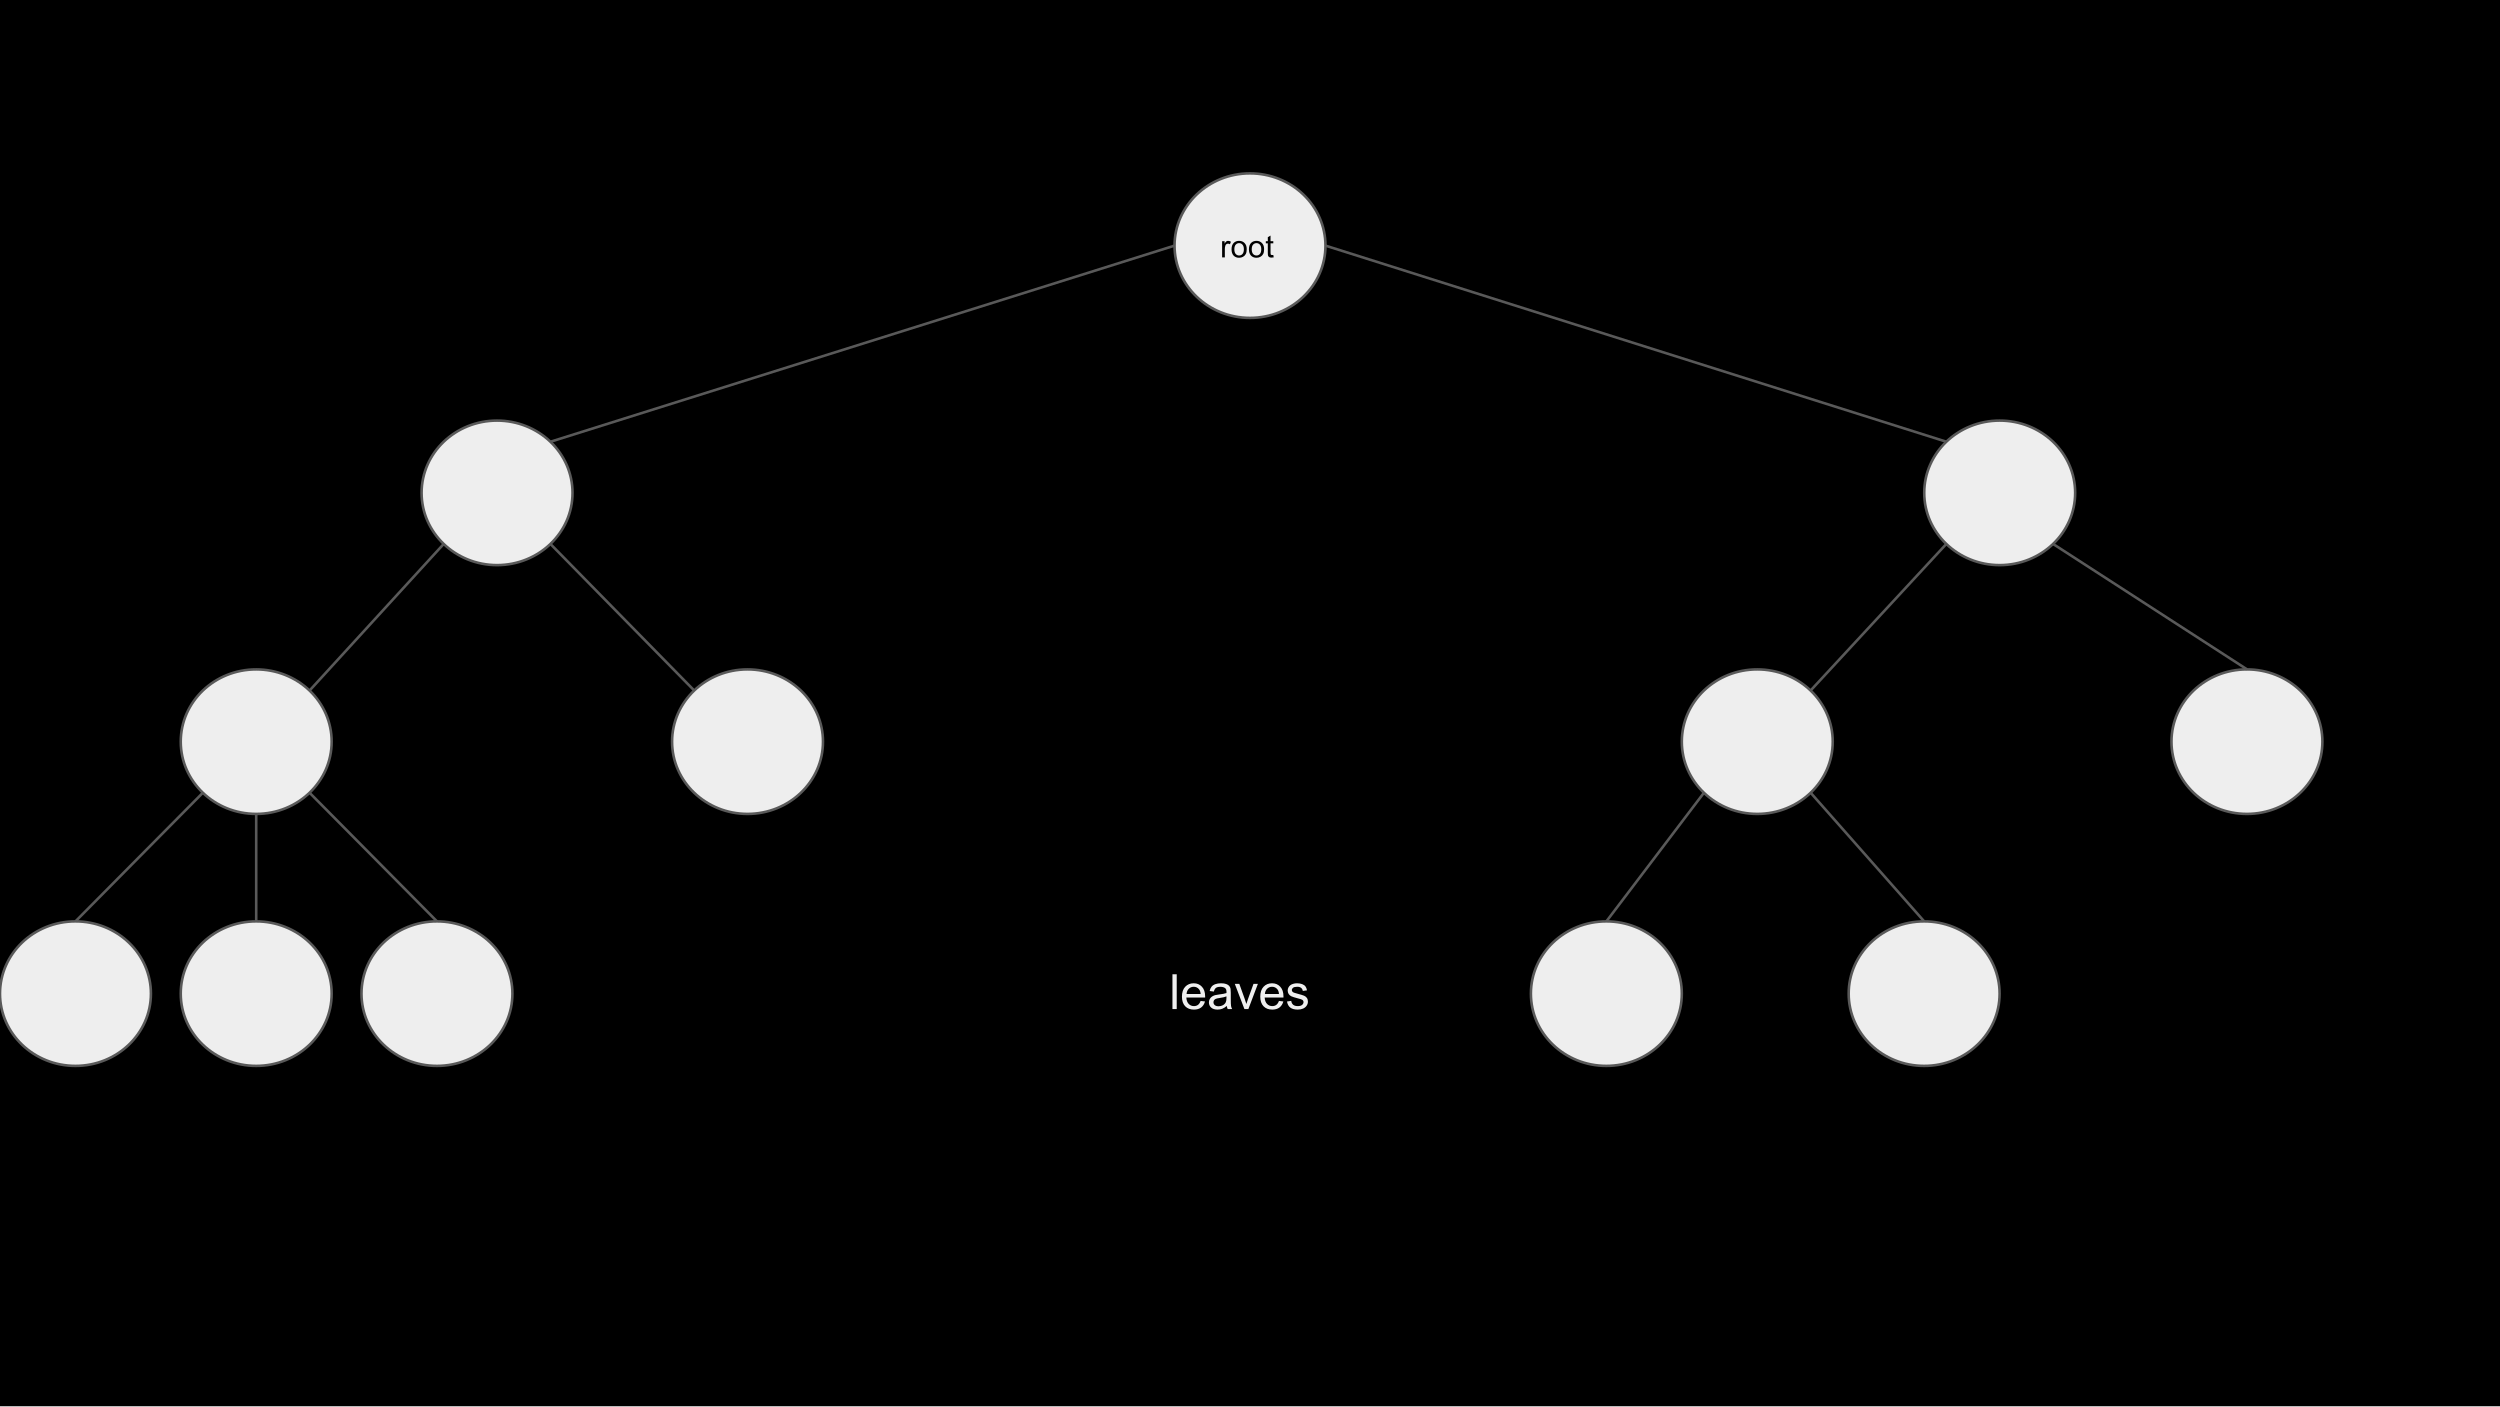
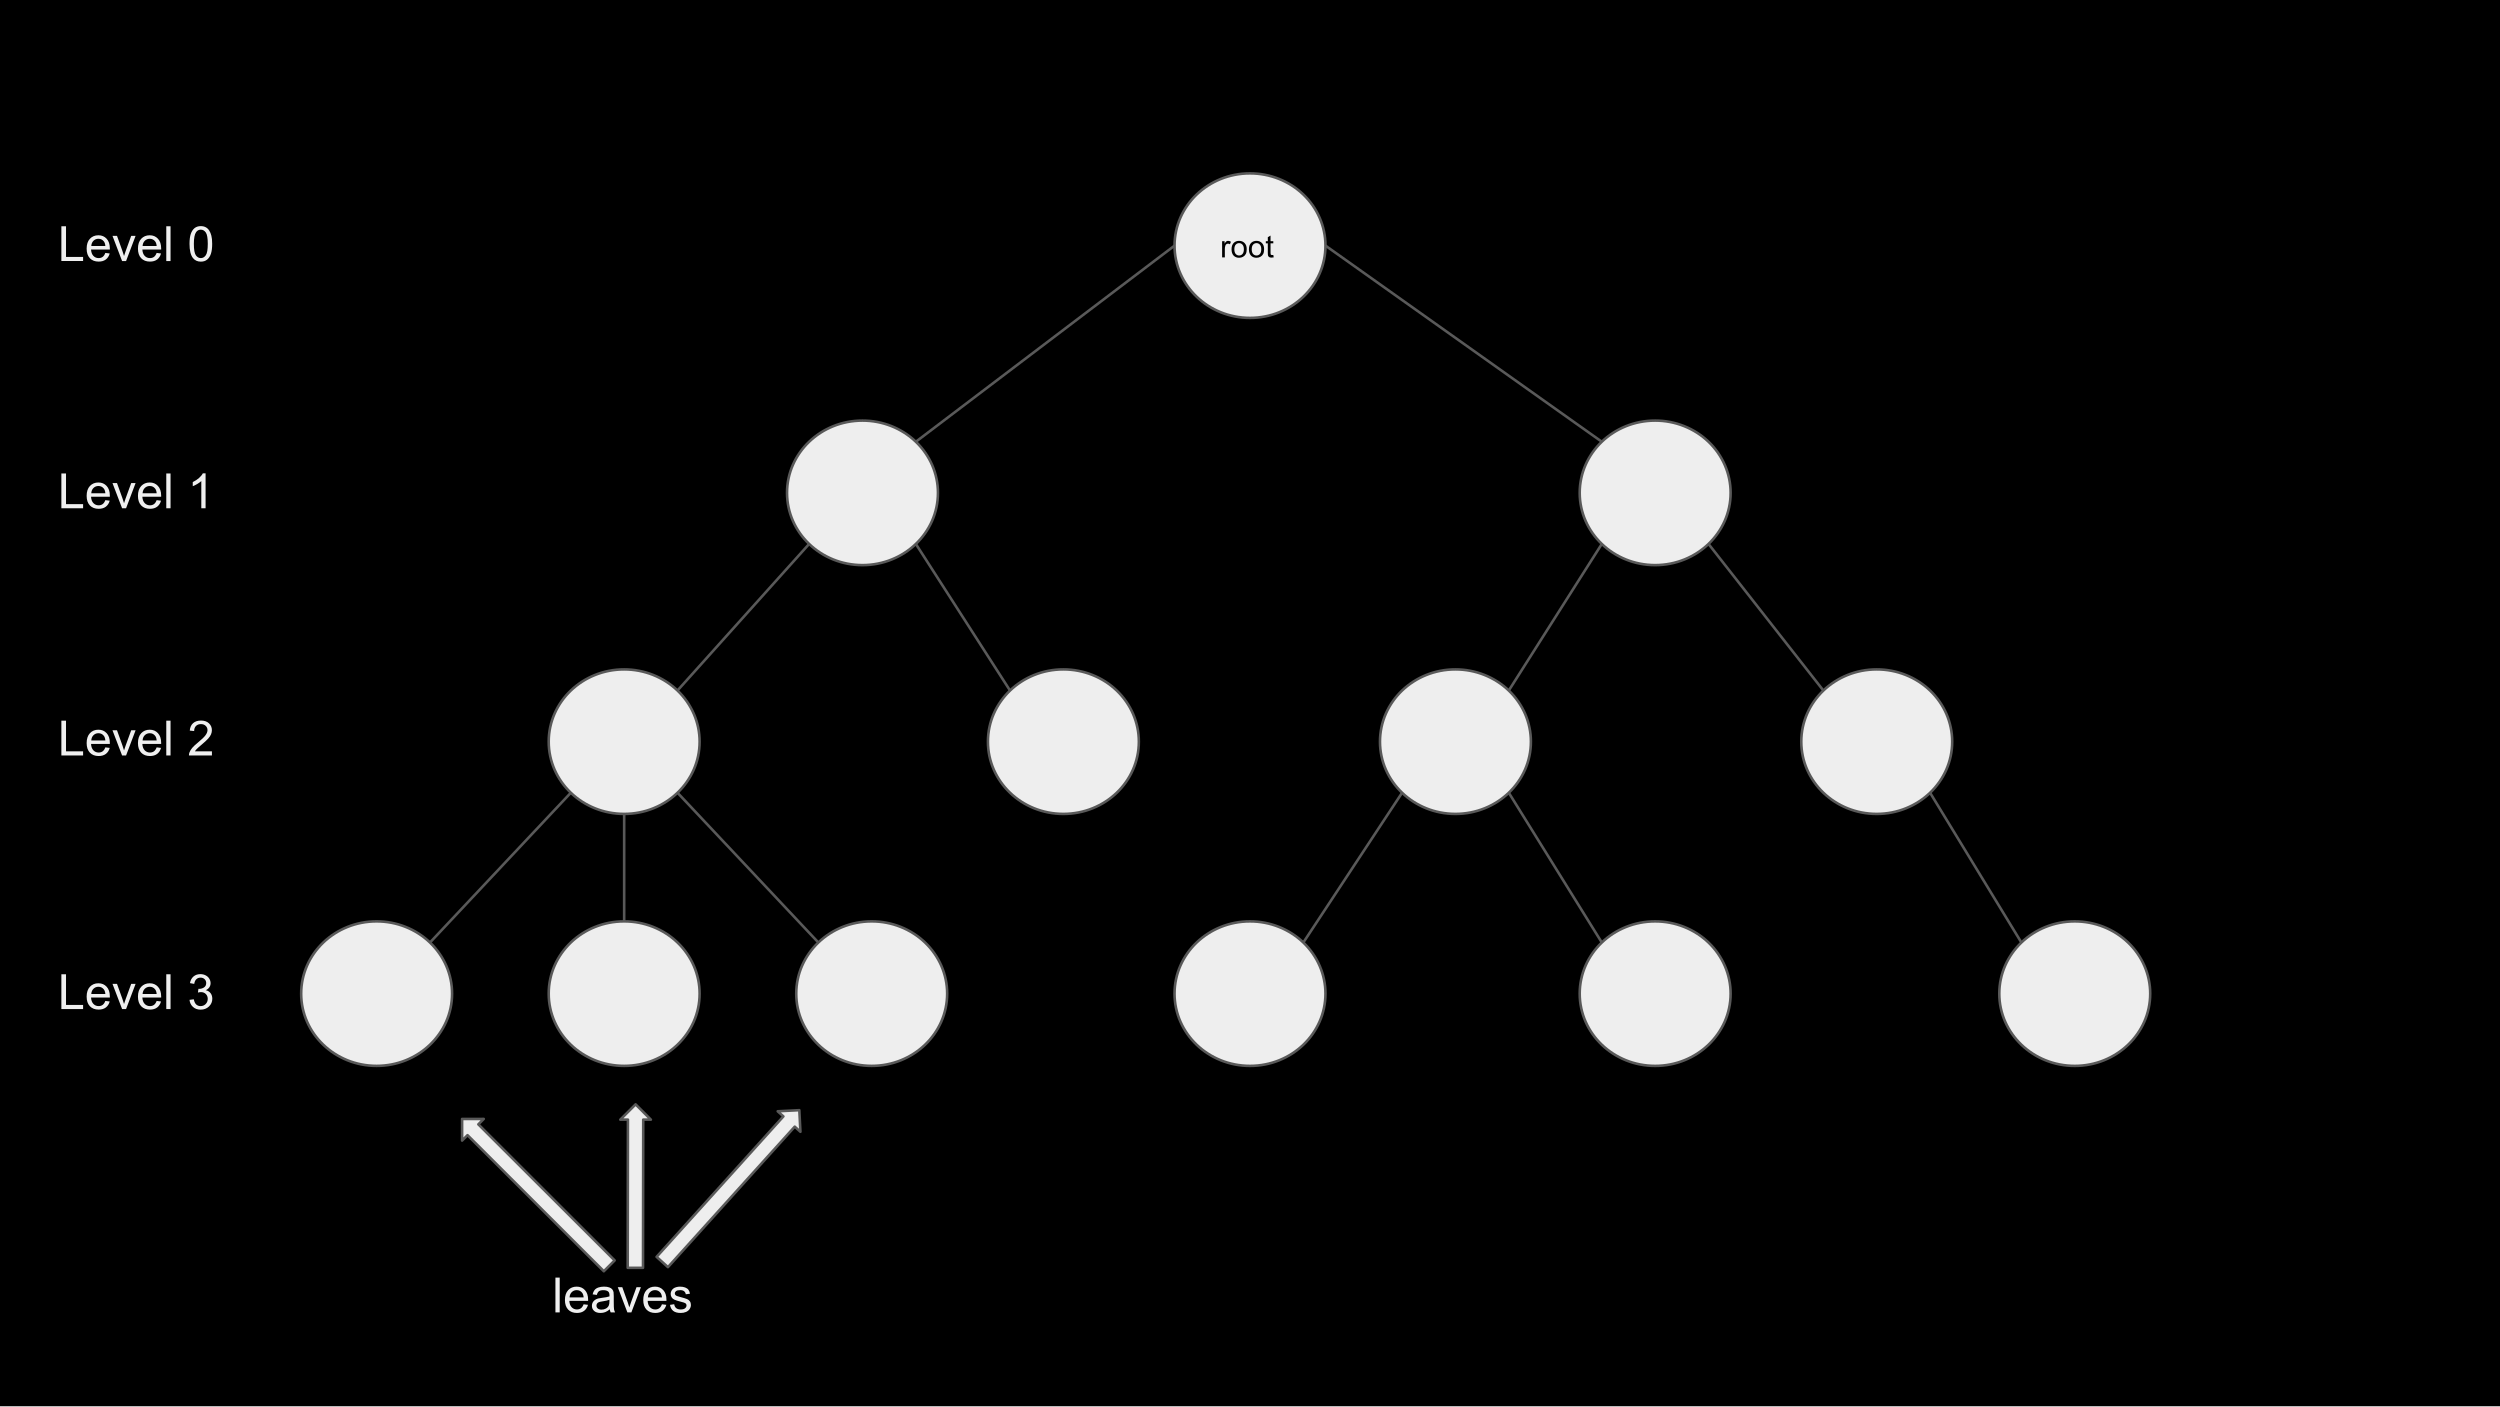
<svg xmlns="http://www.w3.org/2000/svg" version="1.1" viewBox="0.0 0.0 960.0 540.0" fill="none" stroke="none" stroke-linecap="square" stroke-miterlimit="10">
  <clipPath id="gbadd3b4d17_0_2.0">
    <path d="m0 0l960.0 0l0 540.0l-960.0 0l0 -540.0z" clip-rule="nonzero" />
  </clipPath>
  <g clip-path="url(#gbadd3b4d17_0_2.0)">
    <path fill="#000000" d="m0 0l960.0 0l0 540.0l-960.0 0z" fill-rule="evenodd" />
    <path fill="#eeeeee" d="m451.024 94.323l0 0c0 -15.325 12.973 -27.748 28.976 -27.748l0 0c7.685 0 15.055 2.923 20.489 8.127c5.434 5.204 8.487 12.262 8.487 19.621l0 0c0 15.325 -12.973 27.748 -28.976 27.748l0 0c-16.003 0 -28.976 -12.423 -28.976 -27.748z" fill-rule="evenodd" />
    <path stroke="#595959" stroke-width="1.0" stroke-linejoin="round" stroke-linecap="butt" d="m451.024 94.323l0 0c0 -15.325 12.973 -27.748 28.976 -27.748l0 0c7.685 0 15.055 2.923 20.489 8.127c5.434 5.204 8.487 12.262 8.487 19.621l0 0c0 15.325 -12.973 27.748 -28.976 27.748l0 0c-16.003 0 -28.976 -12.423 -28.976 -27.748z" fill-rule="evenodd" />
    <path fill="#000000" d="m469.292 98.843l0 -6.219l0.953 0l0 0.938q0.359 -0.656 0.656 -0.859q0.312 -0.219 0.688 -0.219q0.531 0 1.078 0.328l-0.359 0.984q-0.391 -0.234 -0.766 -0.234q-0.359 0 -0.641 0.219q-0.266 0.203 -0.375 0.578q-0.188 0.562 -0.188 1.219l0 3.266l-1.047 0zm3.621 -3.109q0 -1.734 0.953 -2.562q0.797 -0.688 1.953 -0.688q1.281 0 2.094 0.844q0.828 0.828 0.828 2.312q0 1.203 -0.359 1.891q-0.359 0.688 -1.062 1.078q-0.688 0.375 -1.5 0.375q-1.297 0 -2.109 -0.828q-0.797 -0.844 -0.797 -2.422zm1.078 0q0 1.188 0.516 1.781q0.531 0.594 1.312 0.594q0.797 0 1.312 -0.594q0.516 -0.594 0.516 -1.812q0 -1.156 -0.531 -1.75q-0.516 -0.594 -1.297 -0.594q-0.781 0 -1.312 0.594q-0.516 0.578 -0.516 1.781zm5.596 0q0 -1.734 0.953 -2.562q0.797 -0.688 1.953 -0.688q1.281 0 2.094 0.844q0.828 0.828 0.828 2.312q0 1.203 -0.359 1.891q-0.359 0.688 -1.062 1.078q-0.688 0.375 -1.5 0.375q-1.297 0 -2.109 -0.828q-0.797 -0.844 -0.797 -2.422zm1.078 0q0 1.188 0.516 1.781q0.531 0.594 1.312 0.594q0.797 0 1.312 -0.594q0.516 -0.594 0.516 -1.812q0 -1.156 -0.531 -1.75q-0.516 -0.594 -1.297 -0.594q-0.781 0 -1.312 0.594q-0.516 0.578 -0.516 1.781zm8.283 2.172l0.156 0.922q-0.453 0.094 -0.797 0.094q-0.578 0 -0.891 -0.172q-0.312 -0.188 -0.453 -0.484q-0.125 -0.297 -0.125 -1.25l0 -3.578l-0.766 0l0 -0.812l0.766 0l0 -1.547l1.047 -0.625l0 2.172l1.062 0l0 0.812l-1.062 0l0 3.641q0 0.453 0.047 0.578q0.062 0.125 0.188 0.203q0.125 0.078 0.359 0.078q0.188 0 0.469 -0.031z" fill-rule="nonzero" />
-     <path fill="#eeeeee" d="m161.895 189.255l0 0c0 -15.325 12.973 -27.748 28.976 -27.748l0 0c7.685 0 15.055 2.923 20.489 8.127c5.434 5.204 8.487 12.262 8.487 19.621l0 0c0 15.325 -12.973 27.748 -28.976 27.748l0 0c-16.003 0 -28.976 -12.423 -28.976 -27.748z" fill-rule="evenodd" />
-     <path stroke="#595959" stroke-width="1.0" stroke-linejoin="round" stroke-linecap="butt" d="m161.895 189.255l0 0c0 -15.325 12.973 -27.748 28.976 -27.748l0 0c7.685 0 15.055 2.923 20.489 8.127c5.434 5.204 8.487 12.262 8.487 19.621l0 0c0 15.325 -12.973 27.748 -28.976 27.748l0 0c-16.003 0 -28.976 -12.423 -28.976 -27.748z" fill-rule="evenodd" />
-     <path fill="#eeeeee" d="m738.908 189.255l0 0c0 -15.325 12.973 -27.748 28.976 -27.748l0 0c7.685 0 15.055 2.923 20.489 8.127c5.434 5.204 8.487 12.262 8.487 19.621l0 0c0 15.325 -12.973 27.748 -28.976 27.748l0 0c-16.003 0 -28.976 -12.423 -28.976 -27.748z" fill-rule="evenodd" />
-     <path stroke="#595959" stroke-width="1.0" stroke-linejoin="round" stroke-linecap="butt" d="m738.908 189.255l0 0c0 -15.325 12.973 -27.748 28.976 -27.748l0 0c7.685 0 15.055 2.923 20.489 8.127c5.434 5.204 8.487 12.262 8.487 19.621l0 0c0 15.325 -12.973 27.748 -28.976 27.748l0 0c-16.003 0 -28.976 -12.423 -28.976 -27.748z" fill-rule="evenodd" />
-     <path fill="#eeeeee" d="m69.407 284.795l0 0c0 -15.325 12.973 -27.748 28.976 -27.748l0 0c7.685 0 15.055 2.923 20.489 8.127c5.434 5.204 8.487 12.262 8.487 19.621l0 0c0 15.325 -12.973 27.748 -28.976 27.748l0 0c-16.003 0 -28.976 -12.423 -28.976 -27.748z" fill-rule="evenodd" />
-     <path stroke="#595959" stroke-width="1.0" stroke-linejoin="round" stroke-linecap="butt" d="m69.407 284.795l0 0c0 -15.325 12.973 -27.748 28.976 -27.748l0 0c7.685 0 15.055 2.923 20.489 8.127c5.434 5.204 8.487 12.262 8.487 19.621l0 0c0 15.325 -12.973 27.748 -28.976 27.748l0 0c-16.003 0 -28.976 -12.423 -28.976 -27.748z" fill-rule="evenodd" />
-     <path fill="#eeeeee" d="m833.848 284.795l0 0c0 -15.325 12.973 -27.748 28.976 -27.748l0 0c7.685 0 15.055 2.923 20.489 8.127c5.434 5.204 8.487 12.262 8.487 19.621l0 0c0 15.325 -12.973 27.748 -28.976 27.748l0 0c-16.003 0 -28.976 -12.423 -28.976 -27.748z" fill-rule="evenodd" />
-     <path stroke="#595959" stroke-width="1.0" stroke-linejoin="round" stroke-linecap="butt" d="m833.848 284.795l0 0c0 -15.325 12.973 -27.748 28.976 -27.748l0 0c7.685 0 15.055 2.923 20.489 8.127c5.434 5.204 8.487 12.262 8.487 19.621l0 0c0 15.325 -12.973 27.748 -28.976 27.748l0 0c-16.003 0 -28.976 -12.423 -28.976 -27.748z" fill-rule="evenodd" />
-     <path fill="#eeeeee" d="m258.076 284.795l0 0c0 -15.325 12.973 -27.748 28.976 -27.748l0 0c7.685 0 15.055 2.923 20.489 8.127c5.434 5.204 8.487 12.262 8.487 19.621l0 0c0 15.325 -12.973 27.748 -28.976 27.748l0 0c-16.003 0 -28.976 -12.423 -28.976 -27.748z" fill-rule="evenodd" />
-     <path stroke="#595959" stroke-width="1.0" stroke-linejoin="round" stroke-linecap="butt" d="m258.076 284.795l0 0c0 -15.325 12.973 -27.748 28.976 -27.748l0 0c7.685 0 15.055 2.923 20.489 8.127c5.434 5.204 8.487 12.262 8.487 19.621l0 0c0 15.325 -12.973 27.748 -28.976 27.748l0 0c-16.003 0 -28.976 -12.423 -28.976 -27.748z" fill-rule="evenodd" />
-     <path fill="#eeeeee" d="m645.819 284.795l0 0c0 -15.325 12.973 -27.748 28.976 -27.748l0 0c7.685 0 15.055 2.923 20.489 8.127c5.434 5.204 8.487 12.262 8.487 19.621l0 0c0 15.325 -12.973 27.748 -28.976 27.748l0 0c-16.003 0 -28.976 -12.423 -28.976 -27.748z" fill-rule="evenodd" />
-     <path stroke="#595959" stroke-width="1.0" stroke-linejoin="round" stroke-linecap="butt" d="m645.819 284.795l0 0c0 -15.325 12.973 -27.748 28.976 -27.748l0 0c7.685 0 15.055 2.923 20.489 8.127c5.434 5.204 8.487 12.262 8.487 19.621l0 0c0 15.325 -12.973 27.748 -28.976 27.748l0 0c-16.003 0 -28.976 -12.423 -28.976 -27.748z" fill-rule="evenodd" />
-     <path fill="#000000" fill-opacity="0.0" d="m440.031 360.549l79.937 0l0 42.016l-79.937 0z" fill-rule="evenodd" />
-     <path fill="#efefef" d="m450.219 387.469l0 -13.359l1.641 0l0 13.359l-1.641 0zm10.817 -3.109l1.688 0.203q-0.406 1.484 -1.484 2.312q-1.078 0.812 -2.766 0.812q-2.125 0 -3.375 -1.297q-1.234 -1.312 -1.234 -3.672q0 -2.453 1.25 -3.797q1.266 -1.344 3.266 -1.344q1.938 0 3.156 1.328q1.234 1.312 1.234 3.703q0 0.156 0 0.438l-7.219 0q0.094 1.594 0.906 2.453q0.812 0.844 2.016 0.844q0.906 0 1.547 -0.469q0.641 -0.484 1.016 -1.516zm-5.391 -2.656l5.406 0q-0.109 -1.219 -0.625 -1.828q-0.781 -0.953 -2.031 -0.953q-1.125 0 -1.906 0.766q-0.766 0.75 -0.844 2.016zm15.454 4.578q-0.922 0.766 -1.766 1.094q-0.828 0.312 -1.797 0.312q-1.594 0 -2.453 -0.781q-0.859 -0.781 -0.859 -1.984q0 -0.719 0.328 -1.297q0.328 -0.594 0.844 -0.938q0.531 -0.359 1.188 -0.547q0.469 -0.125 1.453 -0.25q1.984 -0.234 2.922 -0.562q0.016 -0.344 0.016 -0.422q0 -1.0 -0.469 -1.422q-0.625 -0.547 -1.875 -0.547q-1.156 0 -1.703 0.406q-0.547 0.406 -0.812 1.422l-1.609 -0.219q0.219 -1.016 0.719 -1.641q0.5 -0.641 1.453 -0.984q0.953 -0.344 2.188 -0.344q1.25 0 2.016 0.297q0.781 0.281 1.141 0.734q0.375 0.438 0.516 1.109q0.078 0.422 0.078 1.516l0 2.188q0 2.281 0.109 2.891q0.109 0.594 0.406 1.156l-1.703 0q-0.266 -0.516 -0.328 -1.188zm-0.141 -3.672q-0.891 0.375 -2.672 0.625q-1.016 0.141 -1.438 0.328q-0.422 0.188 -0.656 0.531q-0.219 0.344 -0.219 0.781q0 0.656 0.5 1.094q0.5 0.438 1.453 0.438q0.938 0 1.672 -0.406q0.75 -0.422 1.094 -1.141q0.266 -0.562 0.266 -1.641l0 -0.609zm6.891 4.859l-3.688 -9.672l1.734 0l2.078 5.797q0.328 0.938 0.625 1.938q0.203 -0.766 0.609 -1.828l2.141 -5.906l1.688 0l-3.656 9.672l-1.531 0zm13.266 -3.109l1.688 0.203q-0.406 1.484 -1.484 2.312q-1.078 0.812 -2.766 0.812q-2.125 0 -3.375 -1.297q-1.234 -1.312 -1.234 -3.672q0 -2.453 1.25 -3.797q1.266 -1.344 3.266 -1.344q1.938 0 3.156 1.328q1.234 1.312 1.234 3.703q0 0.156 0 0.438l-7.219 0q0.094 1.594 0.906 2.453q0.812 0.844 2.016 0.844q0.906 0 1.547 -0.469q0.641 -0.484 1.016 -1.516zm-5.391 -2.656l5.406 0q-0.109 -1.219 -0.625 -1.828q-0.781 -0.953 -2.031 -0.953q-1.125 0 -1.906 0.766q-0.766 0.75 -0.844 2.016zm8.485 2.875l1.625 -0.25q0.125 0.969 0.75 1.5q0.625 0.516 1.75 0.516q1.125 0 1.672 -0.453q0.547 -0.469 0.547 -1.094q0 -0.547 -0.484 -0.875q-0.328 -0.219 -1.672 -0.547q-1.812 -0.469 -2.516 -0.797q-0.688 -0.328 -1.047 -0.906q-0.359 -0.594 -0.359 -1.312q0 -0.641 0.297 -1.188q0.297 -0.562 0.812 -0.922q0.375 -0.281 1.031 -0.469q0.672 -0.203 1.422 -0.203q1.141 0 2.0 0.328q0.859 0.328 1.266 0.891q0.422 0.562 0.578 1.5l-1.609 0.219q-0.109 -0.75 -0.641 -1.172q-0.516 -0.422 -1.469 -0.422q-1.141 0 -1.625 0.375q-0.469 0.375 -0.469 0.875q0 0.312 0.188 0.578q0.203 0.266 0.641 0.438q0.234 0.094 1.438 0.422q1.75 0.453 2.438 0.75q0.688 0.297 1.078 0.859q0.391 0.562 0.391 1.406q0 0.828 -0.484 1.547q-0.469 0.719 -1.375 1.125q-0.906 0.391 -2.047 0.391q-1.875 0 -2.875 -0.781q-0.984 -0.781 -1.25 -2.328z" fill-rule="nonzero" />
-     <path fill="#eeeeee" d="m0 381.556l0 0c0 -15.325 12.973 -27.748 28.976 -27.748l0 0c7.685 0 15.055 2.923 20.489 8.127c5.434 5.204 8.487 12.262 8.487 19.621l0 0c0 15.325 -12.973 27.748 -28.976 27.748l0 0c-16.003 0 -28.976 -12.423 -28.976 -27.748z" fill-rule="evenodd" />
-     <path stroke="#595959" stroke-width="1.0" stroke-linejoin="round" stroke-linecap="butt" d="m0 381.556l0 0c0 -15.325 12.973 -27.748 28.976 -27.748l0 0c7.685 0 15.055 2.923 20.489 8.127c5.434 5.204 8.487 12.262 8.487 19.621l0 0c0 15.325 -12.973 27.748 -28.976 27.748l0 0c-16.003 0 -28.976 -12.423 -28.976 -27.748z" fill-rule="evenodd" />
-     <path fill="#eeeeee" d="m69.407 381.556l0 0c0 -15.325 12.973 -27.748 28.976 -27.748l0 0c7.685 0 15.055 2.923 20.489 8.127c5.434 5.204 8.487 12.262 8.487 19.621l0 0c0 15.325 -12.973 27.748 -28.976 27.748l0 0c-16.003 0 -28.976 -12.423 -28.976 -27.748z" fill-rule="evenodd" />
-     <path stroke="#595959" stroke-width="1.0" stroke-linejoin="round" stroke-linecap="butt" d="m69.407 381.556l0 0c0 -15.325 12.973 -27.748 28.976 -27.748l0 0c7.685 0 15.055 2.923 20.489 8.127c5.434 5.204 8.487 12.262 8.487 19.621l0 0c0 15.325 -12.973 27.748 -28.976 27.748l0 0c-16.003 0 -28.976 -12.423 -28.976 -27.748z" fill-rule="evenodd" />
-     <path fill="#eeeeee" d="m138.814 381.556l0 0c0 -15.325 12.973 -27.748 28.976 -27.748l0 0c7.685 0 15.055 2.923 20.489 8.127c5.434 5.204 8.487 12.262 8.487 19.621l0 0c0 15.325 -12.973 27.748 -28.976 27.748l0 0c-16.003 0 -28.976 -12.423 -28.976 -27.748z" fill-rule="evenodd" />
-     <path stroke="#595959" stroke-width="1.0" stroke-linejoin="round" stroke-linecap="butt" d="m138.814 381.556l0 0c0 -15.325 12.973 -27.748 28.976 -27.748l0 0c7.685 0 15.055 2.923 20.489 8.127c5.434 5.204 8.487 12.262 8.487 19.621l0 0c0 15.325 -12.973 27.748 -28.976 27.748l0 0c-16.003 0 -28.976 -12.423 -28.976 -27.748z" fill-rule="evenodd" />
-     <path fill="#eeeeee" d="m587.866 381.556l0 0c0 -15.325 12.973 -27.748 28.976 -27.748l0 0c7.685 0 15.055 2.923 20.489 8.127c5.434 5.204 8.487 12.262 8.487 19.621l0 0c0 15.325 -12.973 27.748 -28.976 27.748l0 0c-16.003 0 -28.976 -12.423 -28.976 -27.748z" fill-rule="evenodd" />
-     <path stroke="#595959" stroke-width="1.0" stroke-linejoin="round" stroke-linecap="butt" d="m587.866 381.556l0 0c0 -15.325 12.973 -27.748 28.976 -27.748l0 0c7.685 0 15.055 2.923 20.489 8.127c5.434 5.204 8.487 12.262 8.487 19.621l0 0c0 15.325 -12.973 27.748 -28.976 27.748l0 0c-16.003 0 -28.976 -12.423 -28.976 -27.748z" fill-rule="evenodd" />
-     <path fill="#eeeeee" d="m709.895 381.556l0 0c0 -15.325 12.973 -27.748 28.976 -27.748l0 0c7.685 0 15.055 2.923 20.489 8.127c5.434 5.204 8.487 12.262 8.487 19.621l0 0c0 15.325 -12.973 27.748 -28.976 27.748l0 0c-16.003 0 -28.976 -12.423 -28.976 -27.748z" fill-rule="evenodd" />
-     <path stroke="#595959" stroke-width="1.0" stroke-linejoin="round" stroke-linecap="butt" d="m709.895 381.556l0 0c0 -15.325 12.973 -27.748 28.976 -27.748l0 0c7.685 0 15.055 2.923 20.489 8.127c5.434 5.204 8.487 12.262 8.487 19.621l0 0c0 15.325 -12.973 27.748 -28.976 27.748l0 0c-16.003 0 -28.976 -12.423 -28.976 -27.748z" fill-rule="evenodd" />
-     <path fill="#000000" fill-opacity="0.0" d="m451.024 94.323l-239.654 75.307" fill-rule="evenodd" />
-     <path stroke="#595959" stroke-width="1.0" stroke-linejoin="round" stroke-linecap="butt" d="m451.024 94.323l-239.654 75.307" fill-rule="evenodd" />
-     <path fill="#000000" fill-opacity="0.0" d="m508.976 94.323l238.425 75.307" fill-rule="evenodd" />
-     <path stroke="#595959" stroke-width="1.0" stroke-linejoin="round" stroke-linecap="butt" d="m508.976 94.323l238.425 75.307" fill-rule="evenodd" />
-     <path fill="#000000" fill-opacity="0.0" d="m211.361 208.875l55.213 56.283" fill-rule="evenodd" />
-     <path stroke="#595959" stroke-width="1.0" stroke-linejoin="round" stroke-linecap="butt" d="m211.361 208.875l55.213 56.283" fill-rule="evenodd" />
-     <path fill="#000000" fill-opacity="0.0" d="m170.382 208.875l-51.496 56.283" fill-rule="evenodd" />
-     <path stroke="#595959" stroke-width="1.0" stroke-linejoin="round" stroke-linecap="butt" d="m170.382 208.875l-51.496 56.283" fill-rule="evenodd" />
-     <path fill="#000000" fill-opacity="0.0" d="m77.894 304.416l-48.913 49.386" fill-rule="evenodd" />
-     <path stroke="#595959" stroke-width="1.0" stroke-linejoin="round" stroke-linecap="butt" d="m77.894 304.416l-48.913 49.386" fill-rule="evenodd" />
-     <path fill="#000000" fill-opacity="0.0" d="m98.383 312.543l0 41.26" fill-rule="evenodd" />
-     <path stroke="#595959" stroke-width="1.0" stroke-linejoin="round" stroke-linecap="butt" d="m98.383 312.543l0 41.26" fill-rule="evenodd" />
-     <path fill="#000000" fill-opacity="0.0" d="m118.873 304.416l48.913 49.386" fill-rule="evenodd" />
-     <path stroke="#595959" stroke-width="1.0" stroke-linejoin="round" stroke-linecap="butt" d="m118.873 304.416l48.913 49.386" fill-rule="evenodd" />
-     <path fill="#000000" fill-opacity="0.0" d="m747.395 208.875l-52.126 56.283" fill-rule="evenodd" />
-     <path stroke="#595959" stroke-width="1.0" stroke-linejoin="round" stroke-linecap="butt" d="m747.395 208.875l-52.126 56.283" fill-rule="evenodd" />
-     <path fill="#000000" fill-opacity="0.0" d="m654.306 304.416l-37.449 49.386" fill-rule="evenodd" />
-     <path stroke="#595959" stroke-width="1.0" stroke-linejoin="round" stroke-linecap="butt" d="m654.306 304.416l-37.449 49.386" fill-rule="evenodd" />
-     <path fill="#000000" fill-opacity="0.0" d="m695.285 304.416l43.591 49.386" fill-rule="evenodd" />
-     <path stroke="#595959" stroke-width="1.0" stroke-linejoin="round" stroke-linecap="butt" d="m695.285 304.416l43.591 49.386" fill-rule="evenodd" />
-     <path fill="#000000" fill-opacity="0.0" d="m788.374 208.875l74.457 48.157" fill-rule="evenodd" />
-     <path stroke="#595959" stroke-width="1.0" stroke-linejoin="round" stroke-linecap="butt" d="m788.374 208.875l74.457 48.157" fill-rule="evenodd" />
+     <path fill="#eeeeee" d="m302.22 189.255l0 0c0 -15.325 12.973 -27.748 28.976 -27.748l0 0c7.685 0 15.055 2.923 20.489 8.127c5.434 5.204 8.487 12.262 8.487 19.621l0 0c0 15.325 -12.973 27.748 -28.976 27.748l0 0c-16.003 0 -28.976 -12.423 -28.976 -27.748z" fill-rule="evenodd" />
+     <path stroke="#595959" stroke-width="1.0" stroke-linejoin="round" stroke-linecap="butt" d="m302.22 189.255l0 0c0 -15.325 12.973 -27.748 28.976 -27.748l0 0c7.685 0 15.055 2.923 20.489 8.127c5.434 5.204 8.487 12.262 8.487 19.621l0 0c0 15.325 -12.973 27.748 -28.976 27.748l0 0c-16.003 0 -28.976 -12.423 -28.976 -27.748z" fill-rule="evenodd" />
+     <path fill="#eeeeee" d="m606.606 189.255l0 0c0 -15.325 12.973 -27.748 28.976 -27.748l0 0c7.685 0 15.055 2.923 20.489 8.127c5.434 5.204 8.487 12.262 8.487 19.621l0 0c0 15.325 -12.973 27.748 -28.976 27.748l0 0c-16.003 0 -28.976 -12.423 -28.976 -27.748z" fill-rule="evenodd" />
+     <path stroke="#595959" stroke-width="1.0" stroke-linejoin="round" stroke-linecap="butt" d="m606.606 189.255l0 0c0 -15.325 12.973 -27.748 28.976 -27.748l0 0c7.685 0 15.055 2.923 20.489 8.127c5.434 5.204 8.487 12.262 8.487 19.621l0 0c0 15.325 -12.973 27.748 -28.976 27.748l0 0c-16.003 0 -28.976 -12.423 -28.976 -27.748z" fill-rule="evenodd" />
+     <path fill="#eeeeee" d="m210.703 284.795l0 0c0 -15.325 12.973 -27.748 28.976 -27.748l0 0c7.685 0 15.055 2.923 20.489 8.127c5.434 5.204 8.487 12.262 8.487 19.621l0 0c0 15.325 -12.973 27.748 -28.976 27.748l0 0c-16.003 0 -28.976 -12.423 -28.976 -27.748z" fill-rule="evenodd" />
+     <path stroke="#595959" stroke-width="1.0" stroke-linejoin="round" stroke-linecap="butt" d="m210.703 284.795l0 0c0 -15.325 12.973 -27.748 28.976 -27.748l0 0c7.685 0 15.055 2.923 20.489 8.127c5.434 5.204 8.487 12.262 8.487 19.621l0 0c0 15.325 -12.973 27.748 -28.976 27.748l0 0c-16.003 0 -28.976 -12.423 -28.976 -27.748z" fill-rule="evenodd" />
+     <path fill="#eeeeee" d="m691.69 284.795l0 0c0 -15.325 12.973 -27.748 28.976 -27.748l0 0c7.685 0 15.055 2.923 20.489 8.127c5.434 5.204 8.487 12.262 8.487 19.621l0 0c0 15.325 -12.973 27.748 -28.976 27.748l0 0c-16.003 0 -28.976 -12.423 -28.976 -27.748z" fill-rule="evenodd" />
+     <path stroke="#595959" stroke-width="1.0" stroke-linejoin="round" stroke-linecap="butt" d="m691.69 284.795l0 0c0 -15.325 12.973 -27.748 28.976 -27.748l0 0c7.685 0 15.055 2.923 20.489 8.127c5.434 5.204 8.487 12.262 8.487 19.621l0 0c0 15.325 -12.973 27.748 -28.976 27.748l0 0c-16.003 0 -28.976 -12.423 -28.976 -27.748z" fill-rule="evenodd" />
+     <path fill="#eeeeee" d="m379.365 284.795l0 0c0 -15.325 12.973 -27.748 28.976 -27.748l0 0c7.685 0 15.055 2.923 20.489 8.127c5.434 5.204 8.487 12.262 8.487 19.621l0 0c0 15.325 -12.973 27.748 -28.976 27.748l0 0c-16.003 0 -28.976 -12.423 -28.976 -27.748z" fill-rule="evenodd" />
+     <path stroke="#595959" stroke-width="1.0" stroke-linejoin="round" stroke-linecap="butt" d="m379.365 284.795l0 0c0 -15.325 12.973 -27.748 28.976 -27.748l0 0c7.685 0 15.055 2.923 20.489 8.127c5.434 5.204 8.487 12.262 8.487 19.621l0 0c0 15.325 -12.973 27.748 -28.976 27.748l0 0c-16.003 0 -28.976 -12.423 -28.976 -27.748z" fill-rule="evenodd" />
+     <path fill="#eeeeee" d="m529.913 284.795l0 0c0 -15.325 12.973 -27.748 28.976 -27.748l0 0c7.685 0 15.055 2.923 20.489 8.127c5.434 5.204 8.487 12.262 8.487 19.621l0 0c0 15.325 -12.973 27.748 -28.976 27.748l0 0c-16.003 0 -28.976 -12.423 -28.976 -27.748z" fill-rule="evenodd" />
+     <path stroke="#595959" stroke-width="1.0" stroke-linejoin="round" stroke-linecap="butt" d="m529.913 284.795l0 0c0 -15.325 12.973 -27.748 28.976 -27.748l0 0c7.685 0 15.055 2.923 20.489 8.127c5.434 5.204 8.487 12.262 8.487 19.621l0 0c0 15.325 -12.973 27.748 -28.976 27.748l0 0c-16.003 0 -28.976 -12.423 -28.976 -27.748z" fill-rule="evenodd" />
+     <path fill="#000000" fill-opacity="0.0" d="m203.097 477.037l73.165 0l0 42.016l-73.165 0z" fill-rule="evenodd" />
+     <path fill="#efefef" d="m213.285 503.957l0 -13.359l1.641 0l0 13.359l-1.641 0zm10.817 -3.109l1.688 0.203q-0.406 1.484 -1.484 2.312q-1.078 0.812 -2.766 0.812q-2.125 0 -3.375 -1.297q-1.234 -1.312 -1.234 -3.672q0 -2.453 1.25 -3.797q1.266 -1.344 3.266 -1.344q1.938 0 3.156 1.328q1.234 1.312 1.234 3.703q0 0.156 0 0.438l-7.219 0q0.094 1.594 0.906 2.453q0.812 0.844 2.016 0.844q0.906 0 1.547 -0.469q0.641 -0.484 1.016 -1.516zm-5.391 -2.656l5.406 0q-0.109 -1.219 -0.625 -1.828q-0.781 -0.953 -2.031 -0.953q-1.125 0 -1.906 0.766q-0.766 0.75 -0.844 2.016zm15.454 4.578q-0.922 0.766 -1.766 1.094q-0.828 0.312 -1.797 0.312q-1.594 0 -2.453 -0.781q-0.859 -0.781 -0.859 -1.984q0 -0.719 0.328 -1.297q0.328 -0.594 0.844 -0.938q0.531 -0.359 1.188 -0.547q0.469 -0.125 1.453 -0.25q1.984 -0.234 2.922 -0.562q0.016 -0.344 0.016 -0.422q0 -1.0 -0.469 -1.422q-0.625 -0.547 -1.875 -0.547q-1.156 0 -1.703 0.406q-0.547 0.406 -0.812 1.422l-1.609 -0.219q0.219 -1.016 0.719 -1.641q0.5 -0.641 1.453 -0.984q0.953 -0.344 2.188 -0.344q1.25 0 2.016 0.297q0.781 0.281 1.141 0.734q0.375 0.438 0.516 1.109q0.078 0.422 0.078 1.516l0 2.188q0 2.281 0.109 2.891q0.109 0.594 0.406 1.156l-1.703 0q-0.266 -0.516 -0.328 -1.188zm-0.141 -3.672q-0.891 0.375 -2.672 0.625q-1.016 0.141 -1.438 0.328q-0.422 0.188 -0.656 0.531q-0.219 0.344 -0.219 0.781q0 0.656 0.5 1.094q0.5 0.438 1.453 0.438q0.938 0 1.672 -0.406q0.75 -0.422 1.094 -1.141q0.266 -0.562 0.266 -1.641l0 -0.609zm6.891 4.859l-3.688 -9.672l1.734 0l2.078 5.797q0.328 0.938 0.625 1.938q0.203 -0.766 0.609 -1.828l2.141 -5.906l1.688 0l-3.656 9.672l-1.531 0zm13.266 -3.109l1.688 0.203q-0.406 1.484 -1.484 2.312q-1.078 0.812 -2.766 0.812q-2.125 0 -3.375 -1.297q-1.234 -1.312 -1.234 -3.672q0 -2.453 1.25 -3.797q1.266 -1.344 3.266 -1.344q1.938 0 3.156 1.328q1.234 1.312 1.234 3.703q0 0.156 0 0.438l-7.219 0q0.094 1.594 0.906 2.453q0.812 0.844 2.016 0.844q0.906 0 1.547 -0.469q0.641 -0.484 1.016 -1.516zm-5.391 -2.656l5.406 0q-0.109 -1.219 -0.625 -1.828q-0.781 -0.953 -2.031 -0.953q-1.125 0 -1.906 0.766q-0.766 0.75 -0.844 2.016zm8.485 2.875l1.625 -0.25q0.125 0.969 0.75 1.5q0.625 0.516 1.75 0.516q1.125 0 1.672 -0.453q0.547 -0.469 0.547 -1.094q0 -0.547 -0.484 -0.875q-0.328 -0.219 -1.672 -0.547q-1.812 -0.469 -2.516 -0.797q-0.688 -0.328 -1.047 -0.906q-0.359 -0.594 -0.359 -1.312q0 -0.641 0.297 -1.188q0.297 -0.562 0.812 -0.922q0.375 -0.281 1.031 -0.469q0.672 -0.203 1.422 -0.203q1.141 0 2.0 0.328q0.859 0.328 1.266 0.891q0.422 0.562 0.578 1.5l-1.609 0.219q-0.109 -0.75 -0.641 -1.172q-0.516 -0.422 -1.469 -0.422q-1.141 0 -1.625 0.375q-0.469 0.375 -0.469 0.875q0 0.312 0.188 0.578q0.203 0.266 0.641 0.438q0.234 0.094 1.438 0.422q1.75 0.453 2.438 0.75q0.688 0.297 1.078 0.859q0.391 0.562 0.391 1.406q0 0.828 -0.484 1.547q-0.469 0.719 -1.375 1.125q-0.906 0.391 -2.047 0.391q-1.875 0 -2.875 -0.781q-0.984 -0.781 -1.25 -2.328z" fill-rule="nonzero" />
+     <path fill="#eeeeee" d="m115.648 381.551l0 0c0 -15.325 12.973 -27.748 28.976 -27.748l0 0c7.685 0 15.055 2.923 20.489 8.127c5.434 5.204 8.487 12.262 8.487 19.621l0 0c0 15.325 -12.973 27.748 -28.976 27.748l0 0c-16.003 0 -28.976 -12.423 -28.976 -27.748z" fill-rule="evenodd" />
+     <path stroke="#595959" stroke-width="1.0" stroke-linejoin="round" stroke-linecap="butt" d="m115.648 381.551l0 0c0 -15.325 12.973 -27.748 28.976 -27.748l0 0c7.685 0 15.055 2.923 20.489 8.127c5.434 5.204 8.487 12.262 8.487 19.621l0 0c0 15.325 -12.973 27.748 -28.976 27.748l0 0c-16.003 0 -28.976 -12.423 -28.976 -27.748z" fill-rule="evenodd" />
+     <path fill="#eeeeee" d="m210.703 381.551l0 0c0 -15.325 12.973 -27.748 28.976 -27.748l0 0c7.685 0 15.055 2.923 20.489 8.127c5.434 5.204 8.487 12.262 8.487 19.621l0 0c0 15.325 -12.973 27.748 -28.976 27.748l0 0c-16.003 0 -28.976 -12.423 -28.976 -27.748z" fill-rule="evenodd" />
+     <path stroke="#595959" stroke-width="1.0" stroke-linejoin="round" stroke-linecap="butt" d="m210.703 381.551l0 0c0 -15.325 12.973 -27.748 28.976 -27.748l0 0c7.685 0 15.055 2.923 20.489 8.127c5.434 5.204 8.487 12.262 8.487 19.621l0 0c0 15.325 -12.973 27.748 -28.976 27.748l0 0c-16.003 0 -28.976 -12.423 -28.976 -27.748z" fill-rule="evenodd" />
+     <path fill="#eeeeee" d="m305.759 381.551l0 0c0 -15.325 12.973 -27.748 28.976 -27.748l0 0c7.685 0 15.055 2.923 20.489 8.127c5.434 5.204 8.487 12.262 8.487 19.621l0 0c0 15.325 -12.973 27.748 -28.976 27.748l0 0c-16.003 0 -28.976 -12.423 -28.976 -27.748z" fill-rule="evenodd" />
+     <path stroke="#595959" stroke-width="1.0" stroke-linejoin="round" stroke-linecap="butt" d="m305.759 381.551l0 0c0 -15.325 12.973 -27.748 28.976 -27.748l0 0c7.685 0 15.055 2.923 20.489 8.127c5.434 5.204 8.487 12.262 8.487 19.621l0 0c0 15.325 -12.973 27.748 -28.976 27.748l0 0c-16.003 0 -28.976 -12.423 -28.976 -27.748z" fill-rule="evenodd" />
+     <path fill="#eeeeee" d="m451.024 381.556l0 0c0 -15.325 12.973 -27.748 28.976 -27.748l0 0c7.685 0 15.055 2.923 20.489 8.127c5.434 5.204 8.487 12.262 8.487 19.621l0 0c0 15.325 -12.973 27.748 -28.976 27.748l0 0c-16.003 0 -28.976 -12.423 -28.976 -27.748z" fill-rule="evenodd" />
+     <path stroke="#595959" stroke-width="1.0" stroke-linejoin="round" stroke-linecap="butt" d="m451.024 381.556l0 0c0 -15.325 12.973 -27.748 28.976 -27.748l0 0c7.685 0 15.055 2.923 20.489 8.127c5.434 5.204 8.487 12.262 8.487 19.621l0 0c0 15.325 -12.973 27.748 -28.976 27.748l0 0c-16.003 0 -28.976 -12.423 -28.976 -27.748z" fill-rule="evenodd" />
+     <path fill="#eeeeee" d="m606.606 381.556l0 0c0 -15.325 12.973 -27.748 28.976 -27.748l0 0c7.685 0 15.055 2.923 20.489 8.127c5.434 5.204 8.487 12.262 8.487 19.621l0 0c0 15.325 -12.973 27.748 -28.976 27.748l0 0c-16.003 0 -28.976 -12.423 -28.976 -27.748z" fill-rule="evenodd" />
+     <path stroke="#595959" stroke-width="1.0" stroke-linejoin="round" stroke-linecap="butt" d="m606.606 381.556l0 0c0 -15.325 12.973 -27.748 28.976 -27.748l0 0c7.685 0 15.055 2.923 20.489 8.127c5.434 5.204 8.487 12.262 8.487 19.621l0 0c0 15.325 -12.973 27.748 -28.976 27.748l0 0c-16.003 0 -28.976 -12.423 -28.976 -27.748z" fill-rule="evenodd" />
+     <path fill="#000000" fill-opacity="0.0" d="m451.024 94.323l-99.339 75.307" fill-rule="evenodd" />
+     <path stroke="#595959" stroke-width="1.0" stroke-linejoin="round" stroke-linecap="butt" d="m451.024 94.323l-99.339 75.307" fill-rule="evenodd" />
+     <path fill="#000000" fill-opacity="0.0" d="m508.976 94.323l106.11 75.307" fill-rule="evenodd" />
+     <path stroke="#595959" stroke-width="1.0" stroke-linejoin="round" stroke-linecap="butt" d="m508.976 94.323l106.11 75.307" fill-rule="evenodd" />
+     <path fill="#000000" fill-opacity="0.0" d="m351.686 208.875l36.157 56.283" fill-rule="evenodd" />
+     <path stroke="#595959" stroke-width="1.0" stroke-linejoin="round" stroke-linecap="butt" d="m351.686 208.875l36.157 56.283" fill-rule="evenodd" />
+     <path fill="#000000" fill-opacity="0.0" d="m310.707 208.875l-50.551 56.283" fill-rule="evenodd" />
+     <path stroke="#595959" stroke-width="1.0" stroke-linejoin="round" stroke-linecap="butt" d="m310.707 208.875l-50.551 56.283" fill-rule="evenodd" />
+     <path fill="#000000" fill-opacity="0.0" d="m219.19 304.416l-54.079 57.512" fill-rule="evenodd" />
+     <path stroke="#595959" stroke-width="1.0" stroke-linejoin="round" stroke-linecap="butt" d="m219.19 304.416l-54.079 57.512" fill-rule="evenodd" />
+     <path fill="#000000" fill-opacity="0.0" d="m239.68 312.543l0 41.26" fill-rule="evenodd" />
+     <path stroke="#595959" stroke-width="1.0" stroke-linejoin="round" stroke-linecap="butt" d="m239.68 312.543l0 41.26" fill-rule="evenodd" />
+     <path fill="#000000" fill-opacity="0.0" d="m260.169 304.416l54.079 57.512" fill-rule="evenodd" />
+     <path stroke="#595959" stroke-width="1.0" stroke-linejoin="round" stroke-linecap="butt" d="m260.169 304.416l54.079 57.512" fill-rule="evenodd" />
+     <path fill="#000000" fill-opacity="0.0" d="m615.093 208.875l-35.716 56.283" fill-rule="evenodd" />
+     <path stroke="#595959" stroke-width="1.0" stroke-linejoin="round" stroke-linecap="butt" d="m615.093 208.875l-35.716 56.283" fill-rule="evenodd" />
+     <path fill="#000000" fill-opacity="0.0" d="m538.4 304.416l-37.921 57.512" fill-rule="evenodd" />
+     <path stroke="#595959" stroke-width="1.0" stroke-linejoin="round" stroke-linecap="butt" d="m538.4 304.416l-37.921 57.512" fill-rule="evenodd" />
+     <path fill="#000000" fill-opacity="0.0" d="m579.379 304.416l35.717 57.512" fill-rule="evenodd" />
+     <path stroke="#595959" stroke-width="1.0" stroke-linejoin="round" stroke-linecap="butt" d="m579.379 304.416l35.717 57.512" fill-rule="evenodd" />
+     <path fill="#000000" fill-opacity="0.0" d="m656.072 208.875l44.094 56.283" fill-rule="evenodd" />
+     <path stroke="#595959" stroke-width="1.0" stroke-linejoin="round" stroke-linecap="butt" d="m656.072 208.875l44.094 56.283" fill-rule="evenodd" />
+     <path fill="#eeeeee" d="m767.727 381.556l0 0c0 -15.325 12.973 -27.748 28.976 -27.748l0 0c7.685 0 15.055 2.923 20.489 8.127c5.434 5.204 8.487 12.262 8.487 19.621l0 0c0 15.325 -12.973 27.748 -28.976 27.748l0 0c-16.003 0 -28.976 -12.423 -28.976 -27.748z" fill-rule="evenodd" />
+     <path stroke="#595959" stroke-width="1.0" stroke-linejoin="round" stroke-linecap="butt" d="m767.727 381.556l0 0c0 -15.325 12.973 -27.748 28.976 -27.748l0 0c7.685 0 15.055 2.923 20.489 8.127c5.434 5.204 8.487 12.262 8.487 19.621l0 0c0 15.325 -12.973 27.748 -28.976 27.748l0 0c-16.003 0 -28.976 -12.423 -28.976 -27.748z" fill-rule="evenodd" />
+     <path fill="#eeeeee" d="m252.128 482.638l48.692 -53.938l-2.181 -1.969l8.3 -0.425l0.425 8.299l-2.181 -1.969l-48.692 53.938z" fill-rule="evenodd" />
+     <path stroke="#595959" stroke-width="1.0" stroke-linejoin="round" stroke-linecap="butt" d="m252.128 482.638l48.692 -53.938l-2.181 -1.969l8.3 -0.425l0.425 8.299l-2.181 -1.969l-48.692 53.938z" fill-rule="evenodd" />
+     <path fill="#eeeeee" d="m231.869 488.16l-52.343 -52.255l-2.079 2.079l-0.003 -8.311l8.318 -0.003l-2.079 2.079l52.343 52.255z" fill-rule="evenodd" />
+     <path stroke="#595959" stroke-width="1.0" stroke-linejoin="round" stroke-linecap="butt" d="m231.869 488.16l-52.343 -52.255l-2.079 2.079l-0.003 -8.311l8.318 -0.003l-2.079 2.079l52.343 52.255z" fill-rule="evenodd" />
+     <path fill="#eeeeee" d="m241.041 486.843l0.086 -56.898l-2.937 0l5.883 -5.874l5.865 5.874l-2.937 0l-0.086 56.898z" fill-rule="evenodd" />
+     <path stroke="#595959" stroke-width="1.0" stroke-linejoin="round" stroke-linecap="butt" d="m241.041 486.843l0.086 -56.898l-2.937 0l5.883 -5.874l5.865 5.874l-2.937 0l-0.086 56.898z" fill-rule="evenodd" />
+     <path fill="#000000" fill-opacity="0.0" d="m13.207 73.315l131.433 0l0 42.016l-131.433 0z" fill-rule="evenodd" />
+     <path fill="#efefef" d="m23.567 100.235l0 -13.359l1.781 0l0 11.781l6.562 0l0 1.578l-8.344 0zm16.876 -3.109l1.688 0.203q-0.406 1.484 -1.484 2.312q-1.078 0.812 -2.766 0.812q-2.125 0 -3.375 -1.297q-1.234 -1.312 -1.234 -3.672q0 -2.453 1.25 -3.797q1.266 -1.344 3.266 -1.344q1.938 0 3.156 1.328q1.234 1.312 1.234 3.703q0 0.156 0 0.438l-7.219 0q0.094 1.594 0.906 2.453q0.812 0.844 2.016 0.844q0.906 0 1.547 -0.469q0.641 -0.484 1.016 -1.516zm-5.391 -2.656l5.406 0q-0.109 -1.219 -0.625 -1.828q-0.781 -0.953 -2.031 -0.953q-1.125 0 -1.906 0.766q-0.766 0.75 -0.844 2.016zm11.829 5.766l-3.688 -9.672l1.734 0l2.078 5.797q0.328 0.938 0.625 1.938q0.203 -0.766 0.609 -1.828l2.141 -5.906l1.688 0l-3.656 9.672l-1.531 0zm13.266 -3.109l1.688 0.203q-0.406 1.484 -1.484 2.312q-1.078 0.812 -2.766 0.812q-2.125 0 -3.375 -1.297q-1.234 -1.312 -1.234 -3.672q0 -2.453 1.25 -3.797q1.266 -1.344 3.266 -1.344q1.938 0 3.156 1.328q1.234 1.312 1.234 3.703q0 0.156 0 0.438l-7.219 0q0.094 1.594 0.906 2.453q0.812 0.844 2.016 0.844q0.906 0 1.547 -0.469q0.641 -0.484 1.016 -1.516zm-5.391 -2.656l5.406 0q-0.109 -1.219 -0.625 -1.828q-0.781 -0.953 -2.031 -0.953q-1.125 0 -1.906 0.766q-0.766 0.75 -0.844 2.016zm9.094 5.766l0 -13.359l1.641 0l0 13.359l-1.641 0zm8.922 -6.594q0 -2.359 0.484 -3.797q0.484 -1.453 1.438 -2.234q0.969 -0.781 2.422 -0.781q1.078 0 1.891 0.438q0.812 0.422 1.328 1.25q0.531 0.812 0.828 1.984q0.312 1.156 0.312 3.141q0 2.359 -0.484 3.812q-0.484 1.438 -1.453 2.234q-0.953 0.781 -2.422 0.781q-1.922 0 -3.031 -1.391q-1.312 -1.672 -1.312 -5.438zm1.672 0q0 3.297 0.766 4.391q0.781 1.078 1.906 1.078q1.141 0 1.906 -1.094q0.766 -1.094 0.766 -4.375q0 -3.297 -0.766 -4.375q-0.766 -1.078 -1.922 -1.078q-1.125 0 -1.797 0.953q-0.859 1.219 -0.859 4.5z" fill-rule="nonzero" />
+     <path fill="#000000" fill-opacity="0.0" d="m13.207 168.247l131.433 0l0 42.016l-131.433 0z" fill-rule="evenodd" />
+     <path fill="#efefef" d="m23.567 195.167l0 -13.359l1.781 0l0 11.781l6.562 0l0 1.578l-8.344 0zm16.876 -3.109l1.688 0.203q-0.406 1.484 -1.484 2.312q-1.078 0.812 -2.766 0.812q-2.125 0 -3.375 -1.297q-1.234 -1.312 -1.234 -3.672q0 -2.453 1.25 -3.797q1.266 -1.344 3.266 -1.344q1.938 0 3.156 1.328q1.234 1.312 1.234 3.703q0 0.156 0 0.438l-7.219 0q0.094 1.594 0.906 2.453q0.812 0.844 2.016 0.844q0.906 0 1.547 -0.469q0.641 -0.484 1.016 -1.516zm-5.391 -2.656l5.406 0q-0.109 -1.219 -0.625 -1.828q-0.781 -0.953 -2.031 -0.953q-1.125 0 -1.906 0.766q-0.766 0.75 -0.844 2.016zm11.829 5.766l-3.688 -9.672l1.734 0l2.078 5.797q0.328 0.938 0.625 1.938q0.203 -0.766 0.609 -1.828l2.141 -5.906l1.688 0l-3.656 9.672l-1.531 0zm13.266 -3.109l1.688 0.203q-0.406 1.484 -1.484 2.312q-1.078 0.812 -2.766 0.812q-2.125 0 -3.375 -1.297q-1.234 -1.312 -1.234 -3.672q0 -2.453 1.25 -3.797q1.266 -1.344 3.266 -1.344q1.938 0 3.156 1.328q1.234 1.312 1.234 3.703q0 0.156 0 0.438l-7.219 0q0.094 1.594 0.906 2.453q0.812 0.844 2.016 0.844q0.906 0 1.547 -0.469q0.641 -0.484 1.016 -1.516zm-5.391 -2.656l5.406 0q-0.109 -1.219 -0.625 -1.828q-0.781 -0.953 -2.031 -0.953q-1.125 0 -1.906 0.766q-0.766 0.75 -0.844 2.016zm9.094 5.766l0 -13.359l1.641 0l0 13.359l-1.641 0zm15.094 0l-1.641 0l0 -10.453q-0.594 0.562 -1.562 1.141q-0.953 0.562 -1.719 0.844l0 -1.594q1.375 -0.641 2.406 -1.562q1.031 -0.922 1.453 -1.781l1.062 0l0 13.406z" fill-rule="nonzero" />
+     <path fill="#000000" fill-opacity="0.0" d="m13.207 263.178l131.433 0l0 42.016l-131.433 0z" fill-rule="evenodd" />
+     <path fill="#efefef" d="m23.567 290.098l0 -13.359l1.781 0l0 11.781l6.562 0l0 1.578l-8.344 0zm16.876 -3.109l1.688 0.203q-0.406 1.484 -1.484 2.312q-1.078 0.812 -2.766 0.812q-2.125 0 -3.375 -1.297q-1.234 -1.312 -1.234 -3.672q0 -2.453 1.25 -3.797q1.266 -1.344 3.266 -1.344q1.938 0 3.156 1.328q1.234 1.312 1.234 3.703q0 0.156 0 0.438l-7.219 0q0.094 1.594 0.906 2.453q0.812 0.844 2.016 0.844q0.906 0 1.547 -0.469q0.641 -0.484 1.016 -1.516zm-5.391 -2.656l5.406 0q-0.109 -1.219 -0.625 -1.828q-0.781 -0.953 -2.031 -0.953q-1.125 0 -1.906 0.766q-0.766 0.75 -0.844 2.016zm11.829 5.766l-3.688 -9.672l1.734 0l2.078 5.797q0.328 0.938 0.625 1.938q0.203 -0.766 0.609 -1.828l2.141 -5.906l1.688 0l-3.656 9.672l-1.531 0zm13.266 -3.109l1.688 0.203q-0.406 1.484 -1.484 2.312q-1.078 0.812 -2.766 0.812q-2.125 0 -3.375 -1.297q-1.234 -1.312 -1.234 -3.672q0 -2.453 1.25 -3.797q1.266 -1.344 3.266 -1.344q1.938 0 3.156 1.328q1.234 1.312 1.234 3.703q0 0.156 0 0.438l-7.219 0q0.094 1.594 0.906 2.453q0.812 0.844 2.016 0.844q0.906 0 1.547 -0.469q0.641 -0.484 1.016 -1.516zm-5.391 -2.656l5.406 0q-0.109 -1.219 -0.625 -1.828q-0.781 -0.953 -2.031 -0.953q-1.125 0 -1.906 0.766q-0.766 0.75 -0.844 2.016zm9.094 5.766l0 -13.359l1.641 0l0 13.359l-1.641 0zm17.531 -1.578l0 1.578l-8.828 0q-0.016 -0.594 0.188 -1.141q0.344 -0.906 1.078 -1.781q0.75 -0.875 2.156 -2.016q2.172 -1.781 2.938 -2.828q0.766 -1.047 0.766 -1.969q0 -0.984 -0.703 -1.641q-0.688 -0.672 -1.812 -0.672q-1.188 0 -1.906 0.719q-0.703 0.703 -0.703 1.953l-1.688 -0.172q0.172 -1.891 1.297 -2.875q1.141 -0.984 3.031 -0.984q1.922 0 3.047 1.062q1.125 1.062 1.125 2.641q0 0.797 -0.328 1.578q-0.328 0.781 -1.094 1.641q-0.75 0.844 -2.531 2.344q-1.469 1.234 -1.891 1.688q-0.422 0.438 -0.688 0.875l6.547 0z" fill-rule="nonzero" />
+     <path fill="#000000" fill-opacity="0.0" d="m13.207 360.549l131.433 0l0 42.016l-131.433 0z" fill-rule="evenodd" />
+     <path fill="#efefef" d="m23.567 387.469l0 -13.359l1.781 0l0 11.781l6.562 0l0 1.578l-8.344 0zm16.876 -3.109l1.688 0.203q-0.406 1.484 -1.484 2.312q-1.078 0.812 -2.766 0.812q-2.125 0 -3.375 -1.297q-1.234 -1.312 -1.234 -3.672q0 -2.453 1.25 -3.797q1.266 -1.344 3.266 -1.344q1.938 0 3.156 1.328q1.234 1.312 1.234 3.703q0 0.156 0 0.438l-7.219 0q0.094 1.594 0.906 2.453q0.812 0.844 2.016 0.844q0.906 0 1.547 -0.469q0.641 -0.484 1.016 -1.516zm-5.391 -2.656l5.406 0q-0.109 -1.219 -0.625 -1.828q-0.781 -0.953 -2.031 -0.953q-1.125 0 -1.906 0.766q-0.766 0.75 -0.844 2.016zm11.829 5.766l-3.688 -9.672l1.734 0l2.078 5.797q0.328 0.938 0.625 1.938q0.203 -0.766 0.609 -1.828l2.141 -5.906l1.688 0l-3.656 9.672l-1.531 0zm13.266 -3.109l1.688 0.203q-0.406 1.484 -1.484 2.312q-1.078 0.812 -2.766 0.812q-2.125 0 -3.375 -1.297q-1.234 -1.312 -1.234 -3.672q0 -2.453 1.25 -3.797q1.266 -1.344 3.266 -1.344q1.938 0 3.156 1.328q1.234 1.312 1.234 3.703q0 0.156 0 0.438l-7.219 0q0.094 1.594 0.906 2.453q0.812 0.844 2.016 0.844q0.906 0 1.547 -0.469q0.641 -0.484 1.016 -1.516zm-5.391 -2.656l5.406 0q-0.109 -1.219 -0.625 -1.828q-0.781 -0.953 -2.031 -0.953q-1.125 0 -1.906 0.766q-0.766 0.75 -0.844 2.016zm9.094 5.766l0 -13.359l1.641 0l0 13.359l-1.641 0zm8.922 -3.531l1.641 -0.219q0.281 1.406 0.953 2.016q0.688 0.609 1.656 0.609q1.156 0 1.953 -0.797q0.797 -0.797 0.797 -1.984q0 -1.125 -0.734 -1.859q-0.734 -0.734 -1.875 -0.734q-0.469 0 -1.156 0.172l0.188 -1.438q0.156 0.016 0.266 0.016q1.047 0 1.875 -0.547q0.844 -0.547 0.844 -1.672q0 -0.906 -0.609 -1.5q-0.609 -0.594 -1.578 -0.594q-0.953 0 -1.594 0.609q-0.641 0.594 -0.812 1.797l-1.641 -0.297q0.297 -1.641 1.359 -2.547q1.062 -0.906 2.656 -0.906q1.094 0 2.0 0.469q0.922 0.469 1.406 1.281q0.5 0.812 0.5 1.719q0 0.859 -0.469 1.578q-0.469 0.703 -1.375 1.125q1.188 0.281 1.844 1.141q0.656 0.859 0.656 2.156q0 1.734 -1.281 2.953q-1.266 1.219 -3.219 1.219q-1.766 0 -2.922 -1.047q-1.156 -1.047 -1.328 -2.719z" fill-rule="nonzero" />
+     <path fill="#000000" fill-opacity="0.0" d="m741.156 304.416l35.055 57.512" fill-rule="evenodd" />
+     <path stroke="#595959" stroke-width="1.0" stroke-linejoin="round" stroke-linecap="butt" d="m741.156 304.416l35.055 57.512" fill-rule="evenodd" />
  </g>
</svg>
